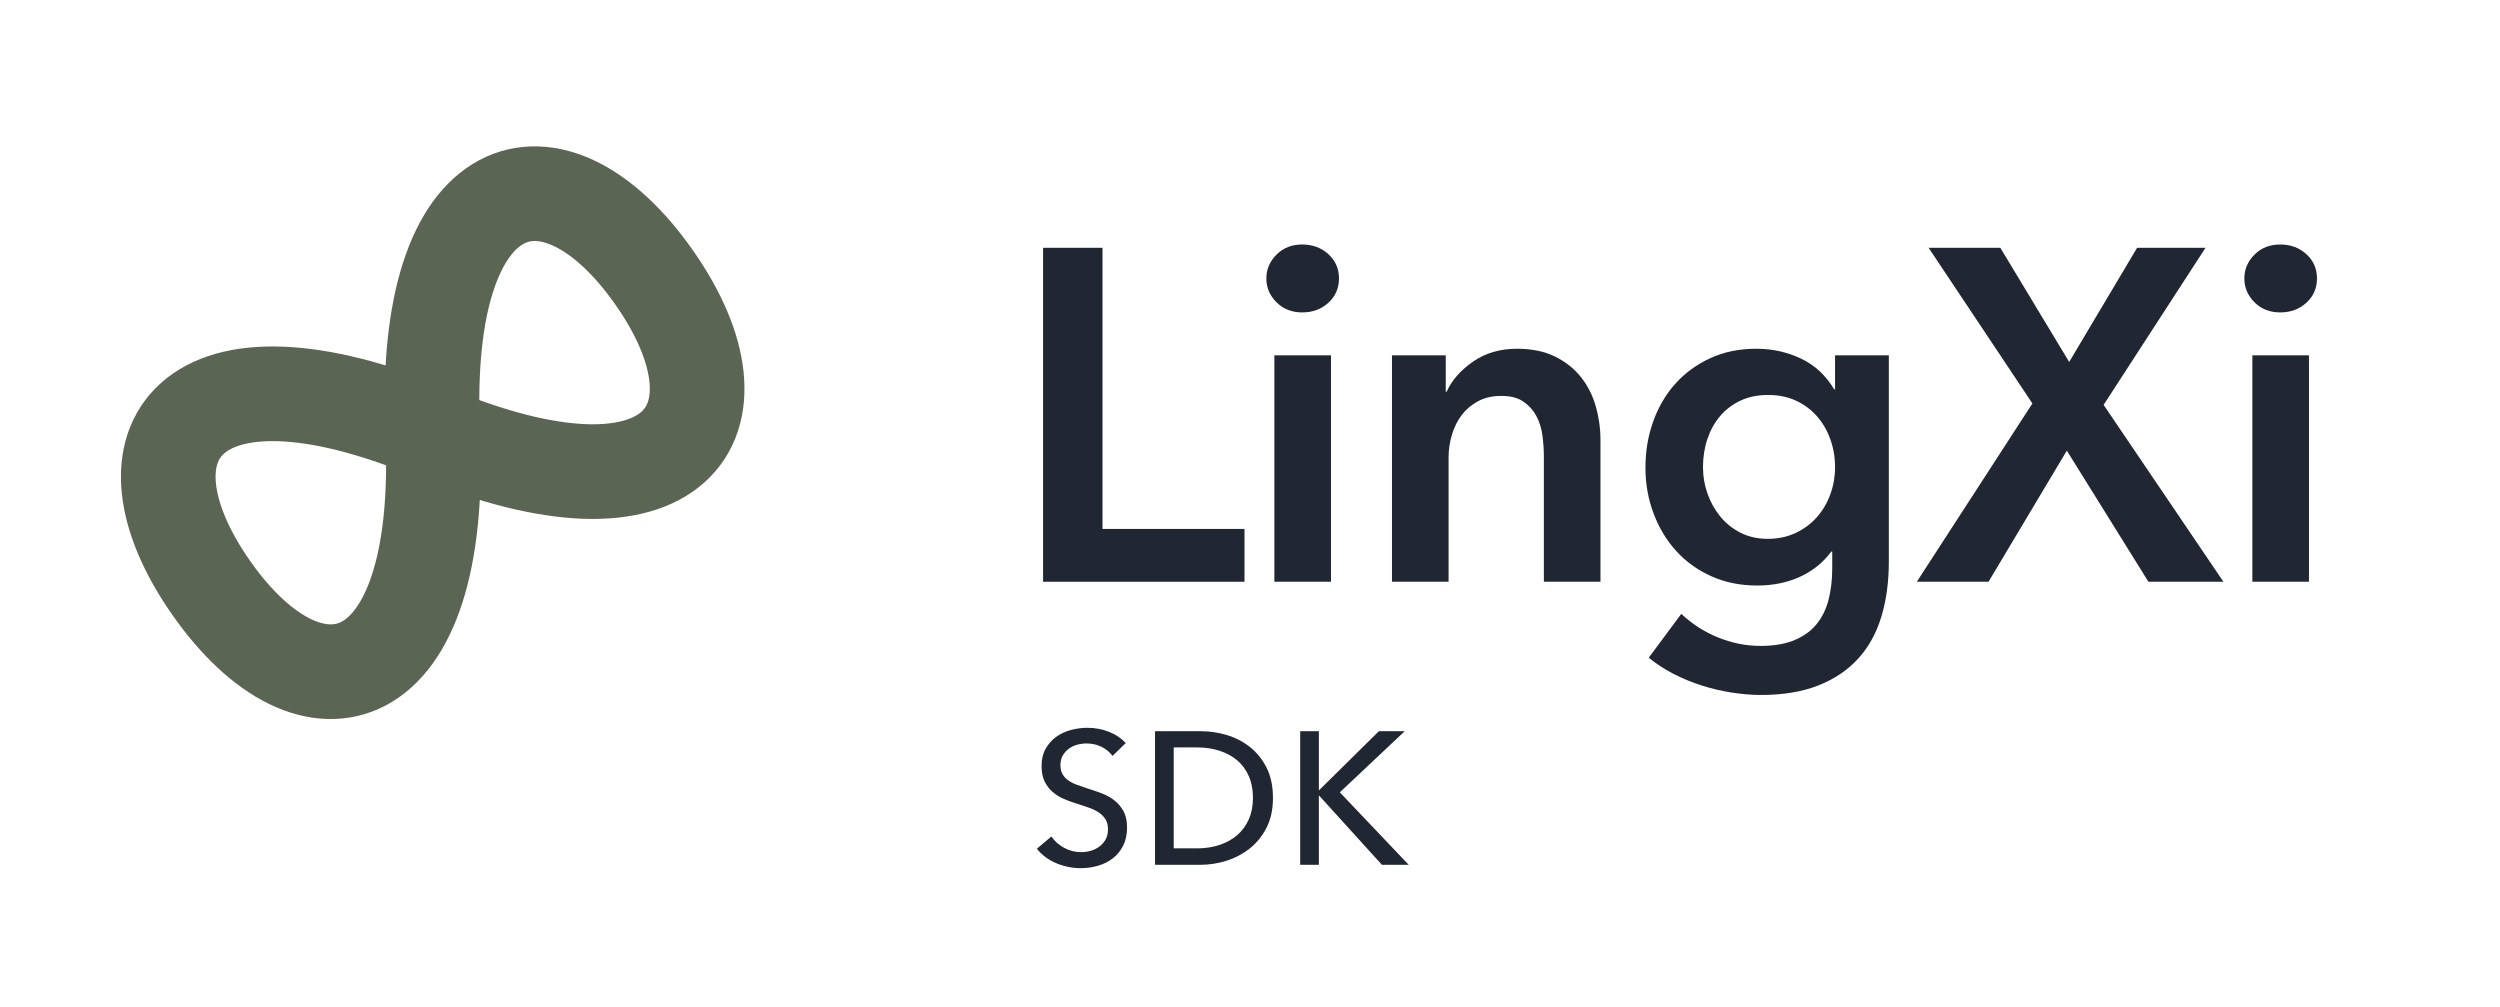
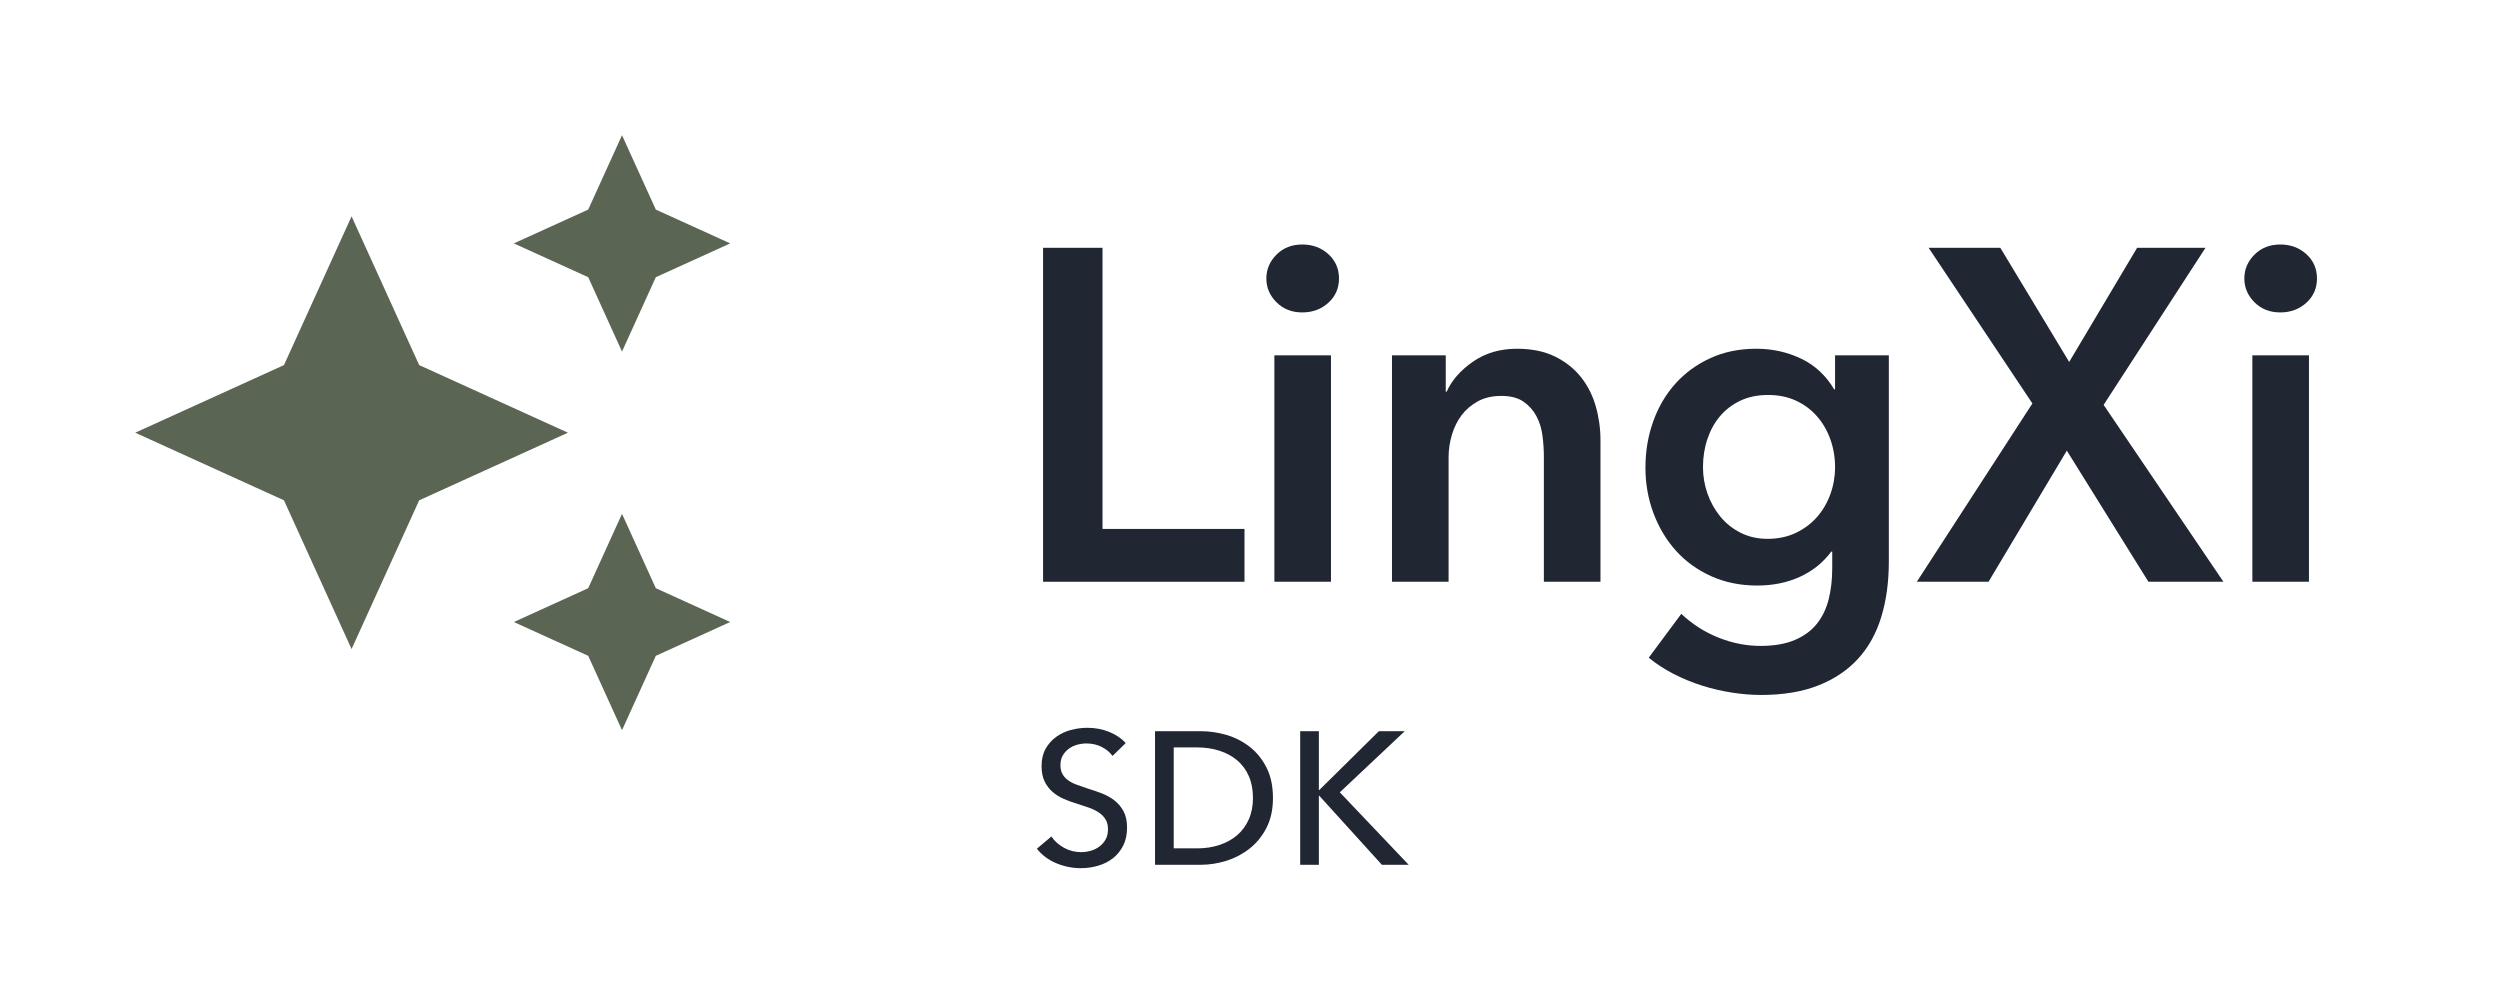
<svg xmlns="http://www.w3.org/2000/svg" width="318" height="128" viewBox="0 0 318 128" role="img" aria-label="LingXi SDK">
  <g transform="translate(0 0) scale(.86)">
-     <path d="M24 64C24 38 43 31 64 64C85 97 104 90 104 64C104 38 85 31 64 64C43 97 24 90 24 64Z" transform="rotate(-35 64 64)" fill="none" stroke="#5B6553" stroke-width="14" stroke-linecap="round" stroke-linejoin="round" />
+     <path d="M52 32L62 54L84 64L62 74L52 96L42 74L20 64L42 54ZM92 20L97 31L108 36L97 41L92 52L87 41L76 36L87 31ZM92 76L97 87L108 92L97 97L92 108L87 97L76 92L87 87Z" fill="#5B6553" />
  </g>
  <g fill="#202632">
    <path d="M78 708H204V112H505V0H78Z" transform="translate(128.000 74) scale(0.06 -0.06)" />
    <path d="M74 480H194V0H74ZM57 643Q57 672 78.5 693.5Q100 715 133 715Q166 715 188.5 694.5Q211 674 211 643Q211 612 188.5 591.5Q166 571 133 571Q100 571 78.5 592.5Q57 614 57 643Z" transform="translate(157.660 74) scale(0.06 -0.06)" />
    <path d="M72 480H186V403H188Q204 439 243.5 466.5Q283 494 337 494Q384 494 417.5 477.5Q451 461 472.5 434.0Q494 407 504.0 372.0Q514 337 514 300V0H394V266Q394 287 391.0 310.0Q388 333 378.0 351.5Q368 370 350.5 382.0Q333 394 304 394Q275 394 254.0 382.5Q233 371 219.5 353.0Q206 335 199.0 311.5Q192 288 192 264V0H72Z" transform="translate(172.740 74) scale(0.06 -0.06)" />
    <path d="M560 480V43Q560 -22 544.0 -74.5Q528 -127 494.5 -163.5Q461 -200 410.0 -220.0Q359 -240 289 -240Q260 -240 227.5 -235.0Q195 -230 163.5 -220.0Q132 -210 103.0 -195.0Q74 -180 51 -161L120 -68Q155 -101 199.0 -118.5Q243 -136 288 -136Q331 -136 360.5 -123.5Q390 -111 407.5 -89.0Q425 -67 432.5 -37.0Q440 -7 440 29V64H438Q412 29 371.5 10.5Q331 -8 281 -8Q227 -8 183.0 12.0Q139 32 108.5 66.0Q78 100 61.0 145.5Q44 191 44 242Q44 294 60.5 340.0Q77 386 107.5 420.0Q138 454 181.5 474.0Q225 494 279 494Q330 494 374.0 473.0Q418 452 444 408H446V480ZM304 396Q271 396 245.5 384.0Q220 372 202.5 351.5Q185 331 175.5 303.0Q166 275 166 243Q166 214 175.5 187.0Q185 160 202.5 138.5Q220 117 245.5 104.0Q271 91 303 91Q336 91 362.5 103.5Q389 116 407.5 137.0Q426 158 436.0 185.5Q446 213 446 243Q446 274 436.0 302.0Q426 330 407.5 351.0Q389 372 363.0 384.0Q337 396 304 396Z" transform="translate(206.660 74) scale(0.06 -0.06)" />
    <path d="M249 378 29 708H181L327 466L471 708H616L400 375L654 0H495L322 278L156 0H4Z" transform="translate(243.580 74) scale(0.06 -0.06)" />
    <path d="M74 480H194V0H74ZM57 643Q57 672 78.5 693.5Q100 715 133 715Q166 715 188.5 694.5Q211 674 211 643Q211 612 188.5 591.5Q166 571 133 571Q100 571 78.5 592.5Q57 614 57 643Z" transform="translate(282.060 74) scale(0.06 -0.06)" />
  </g>
  <g fill="#202632">
    <path d="M438 577Q417 606 381.0 624.5Q345 643 300 643Q276 643 251.5 636.5Q227 630 207.0 615.5Q187 601 174.5 579.5Q162 558 162 528Q162 499 173.5 479.5Q185 460 204.5 446.5Q224 433 250.5 423.5Q277 414 307 404Q343 393 380.0 379.0Q417 365 447.0 342.0Q477 319 496.0 284.5Q515 250 515 197Q515 142 494.5 101.5Q474 61 440.0 34.5Q406 8 361.5 -5.0Q317 -18 270 -18Q203 -18 140.5 8.0Q78 34 37 85L114 150Q139 113 181.0 90.0Q223 67 272 67Q297 67 322.0 74.0Q347 81 367.5 96.0Q388 111 401.0 133.5Q414 156 414 188Q414 220 400.5 241.5Q387 263 364.0 278.0Q341 293 310.5 303.5Q280 314 246 325Q212 335 179.0 349.5Q146 364 120.0 386.5Q94 409 78.0 442.0Q62 475 62 524Q62 577 83.5 615.0Q105 653 139.5 678.0Q174 703 217.5 714.5Q261 726 305 726Q367 726 421.0 704.0Q475 682 508 645Z" transform="translate(131.000 110) scale(0.024 -0.024)" />
    <path d="M86 708H329Q397 708 465.0 688.0Q533 668 588.0 625.0Q643 582 677.0 515.0Q711 448 711 354Q711 263 677.0 196.5Q643 130 588.0 86.5Q533 43 465.0 21.5Q397 0 329 0H86ZM185 87H309Q373 87 427.5 105.0Q482 123 521.5 157.0Q561 191 583.0 241.0Q605 291 605 354Q605 420 583.0 470.0Q561 520 521.5 553.5Q482 587 427.5 604.5Q373 622 309 622H185Z" transform="translate(144.856 110) scale(0.024 -0.024)" />
    <path d="M185 396H187L503 708H640L296 384L661 0H519L187 366H185V0H86V708H185Z" transform="translate(163.320 110) scale(0.024 -0.024)" />
  </g>
</svg>
